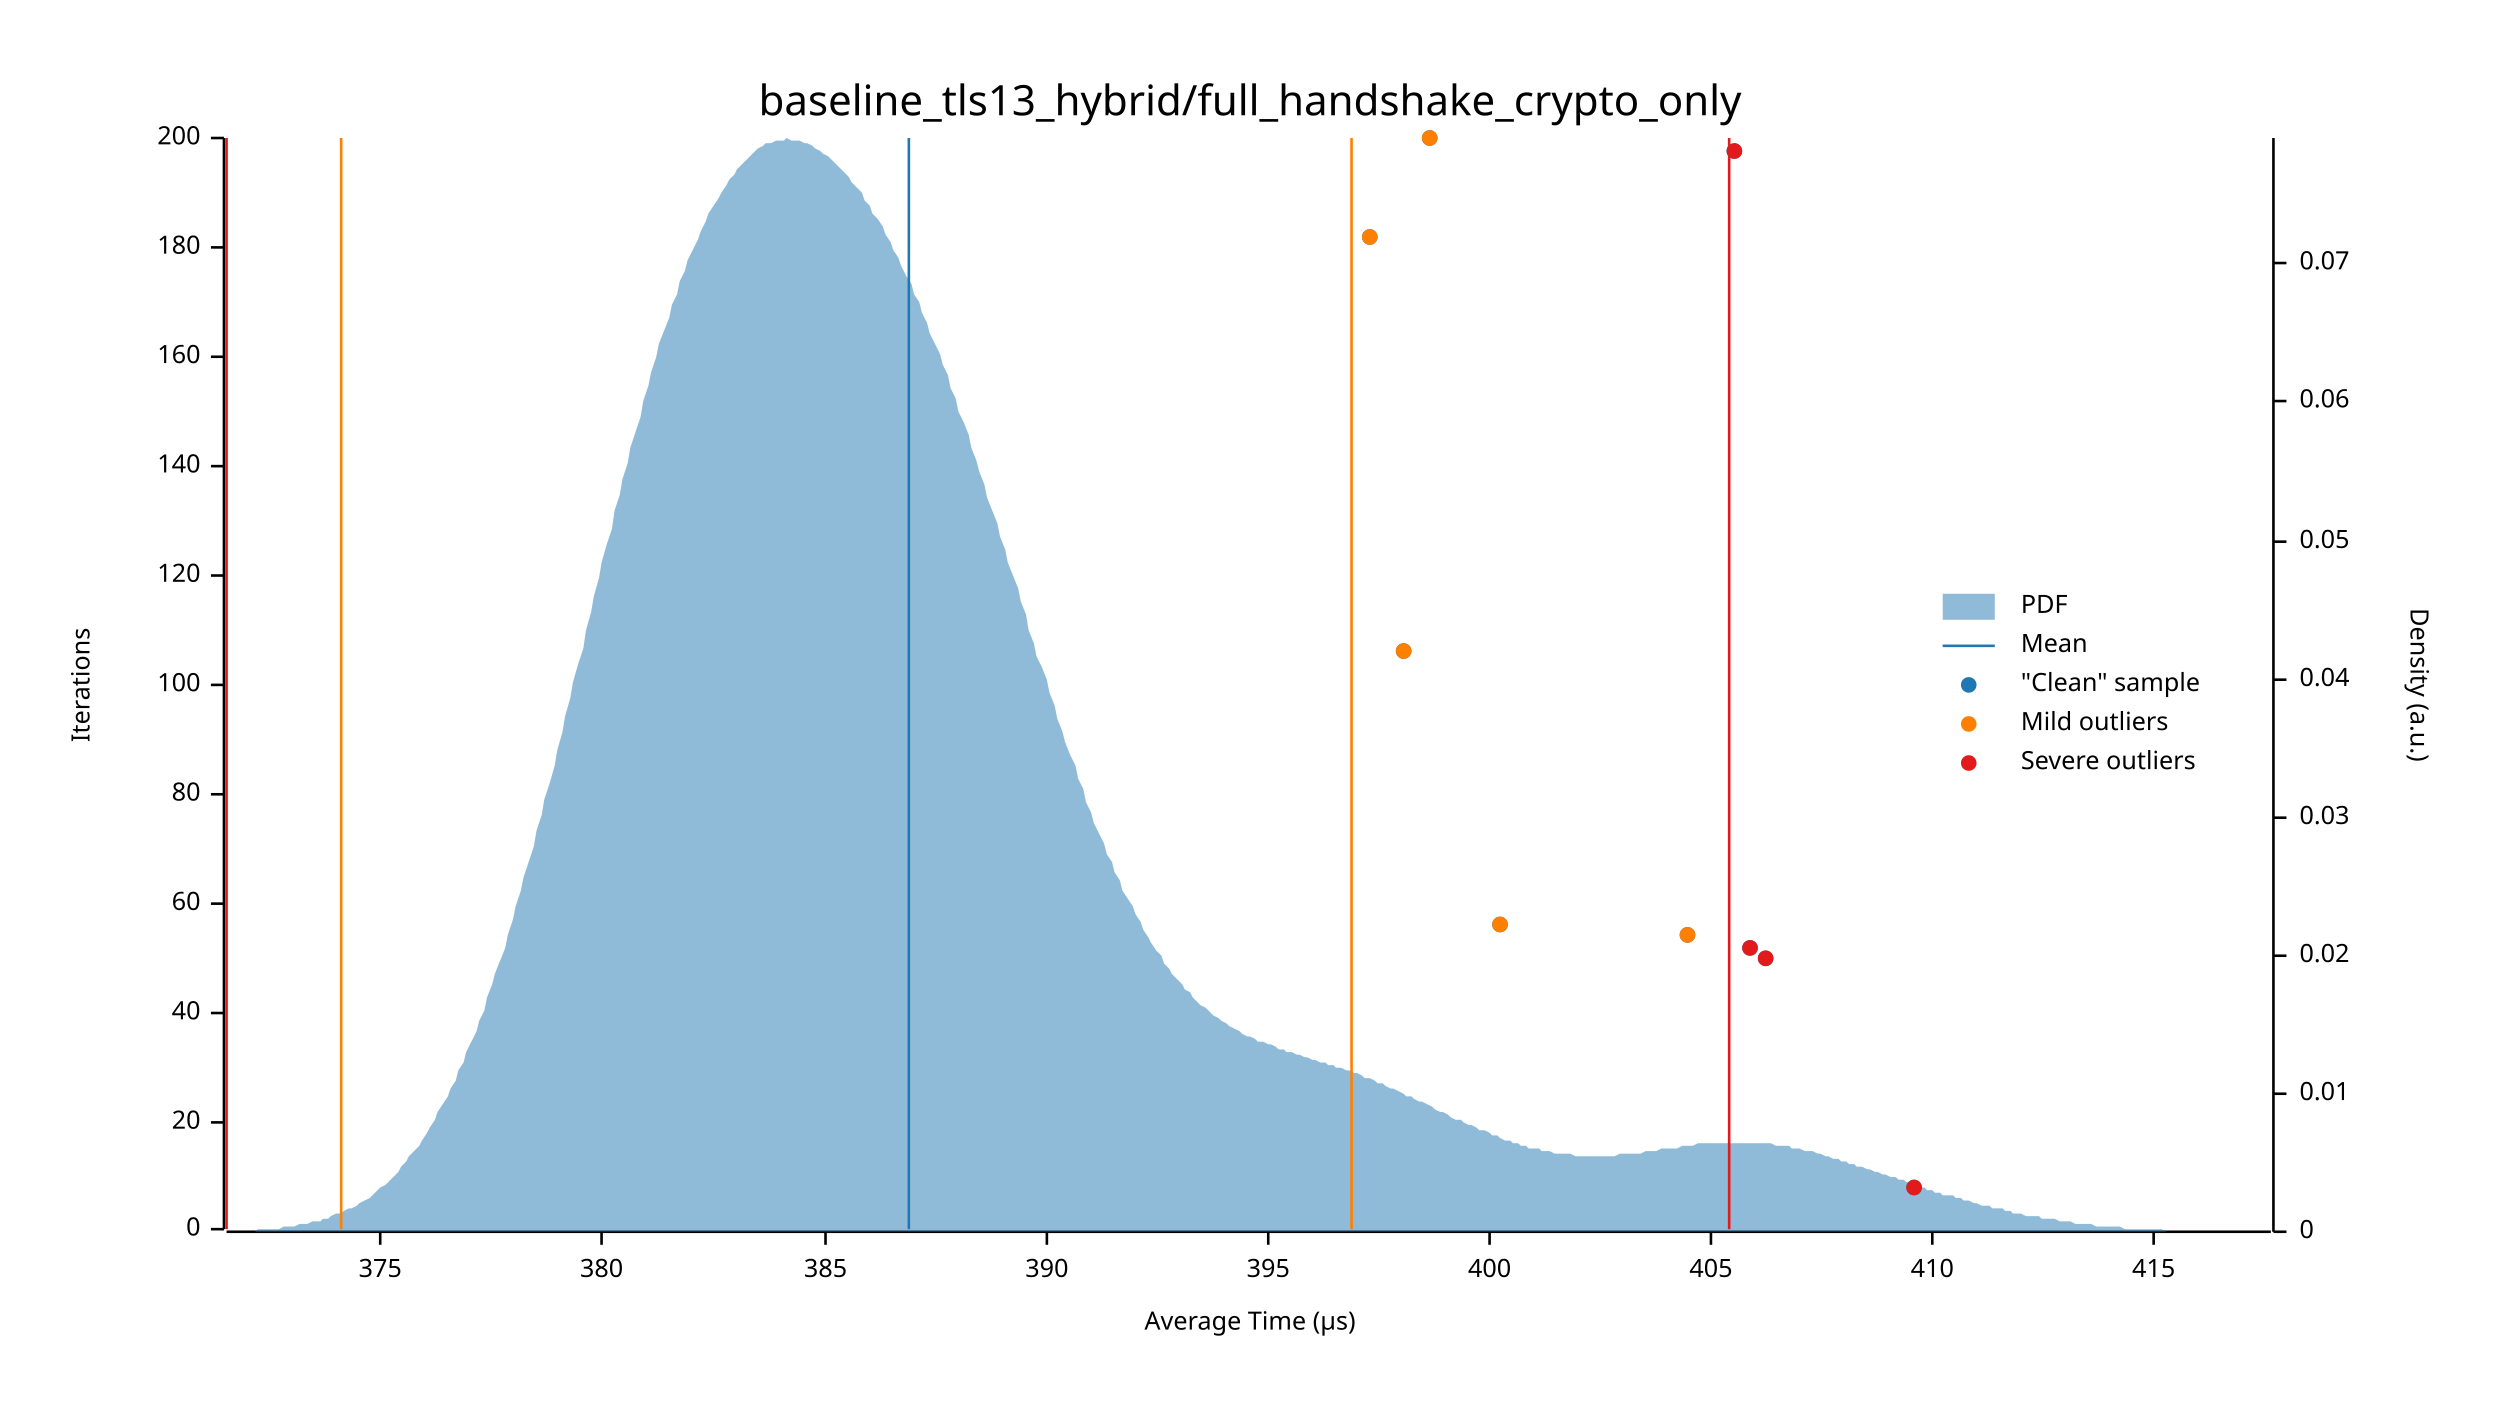
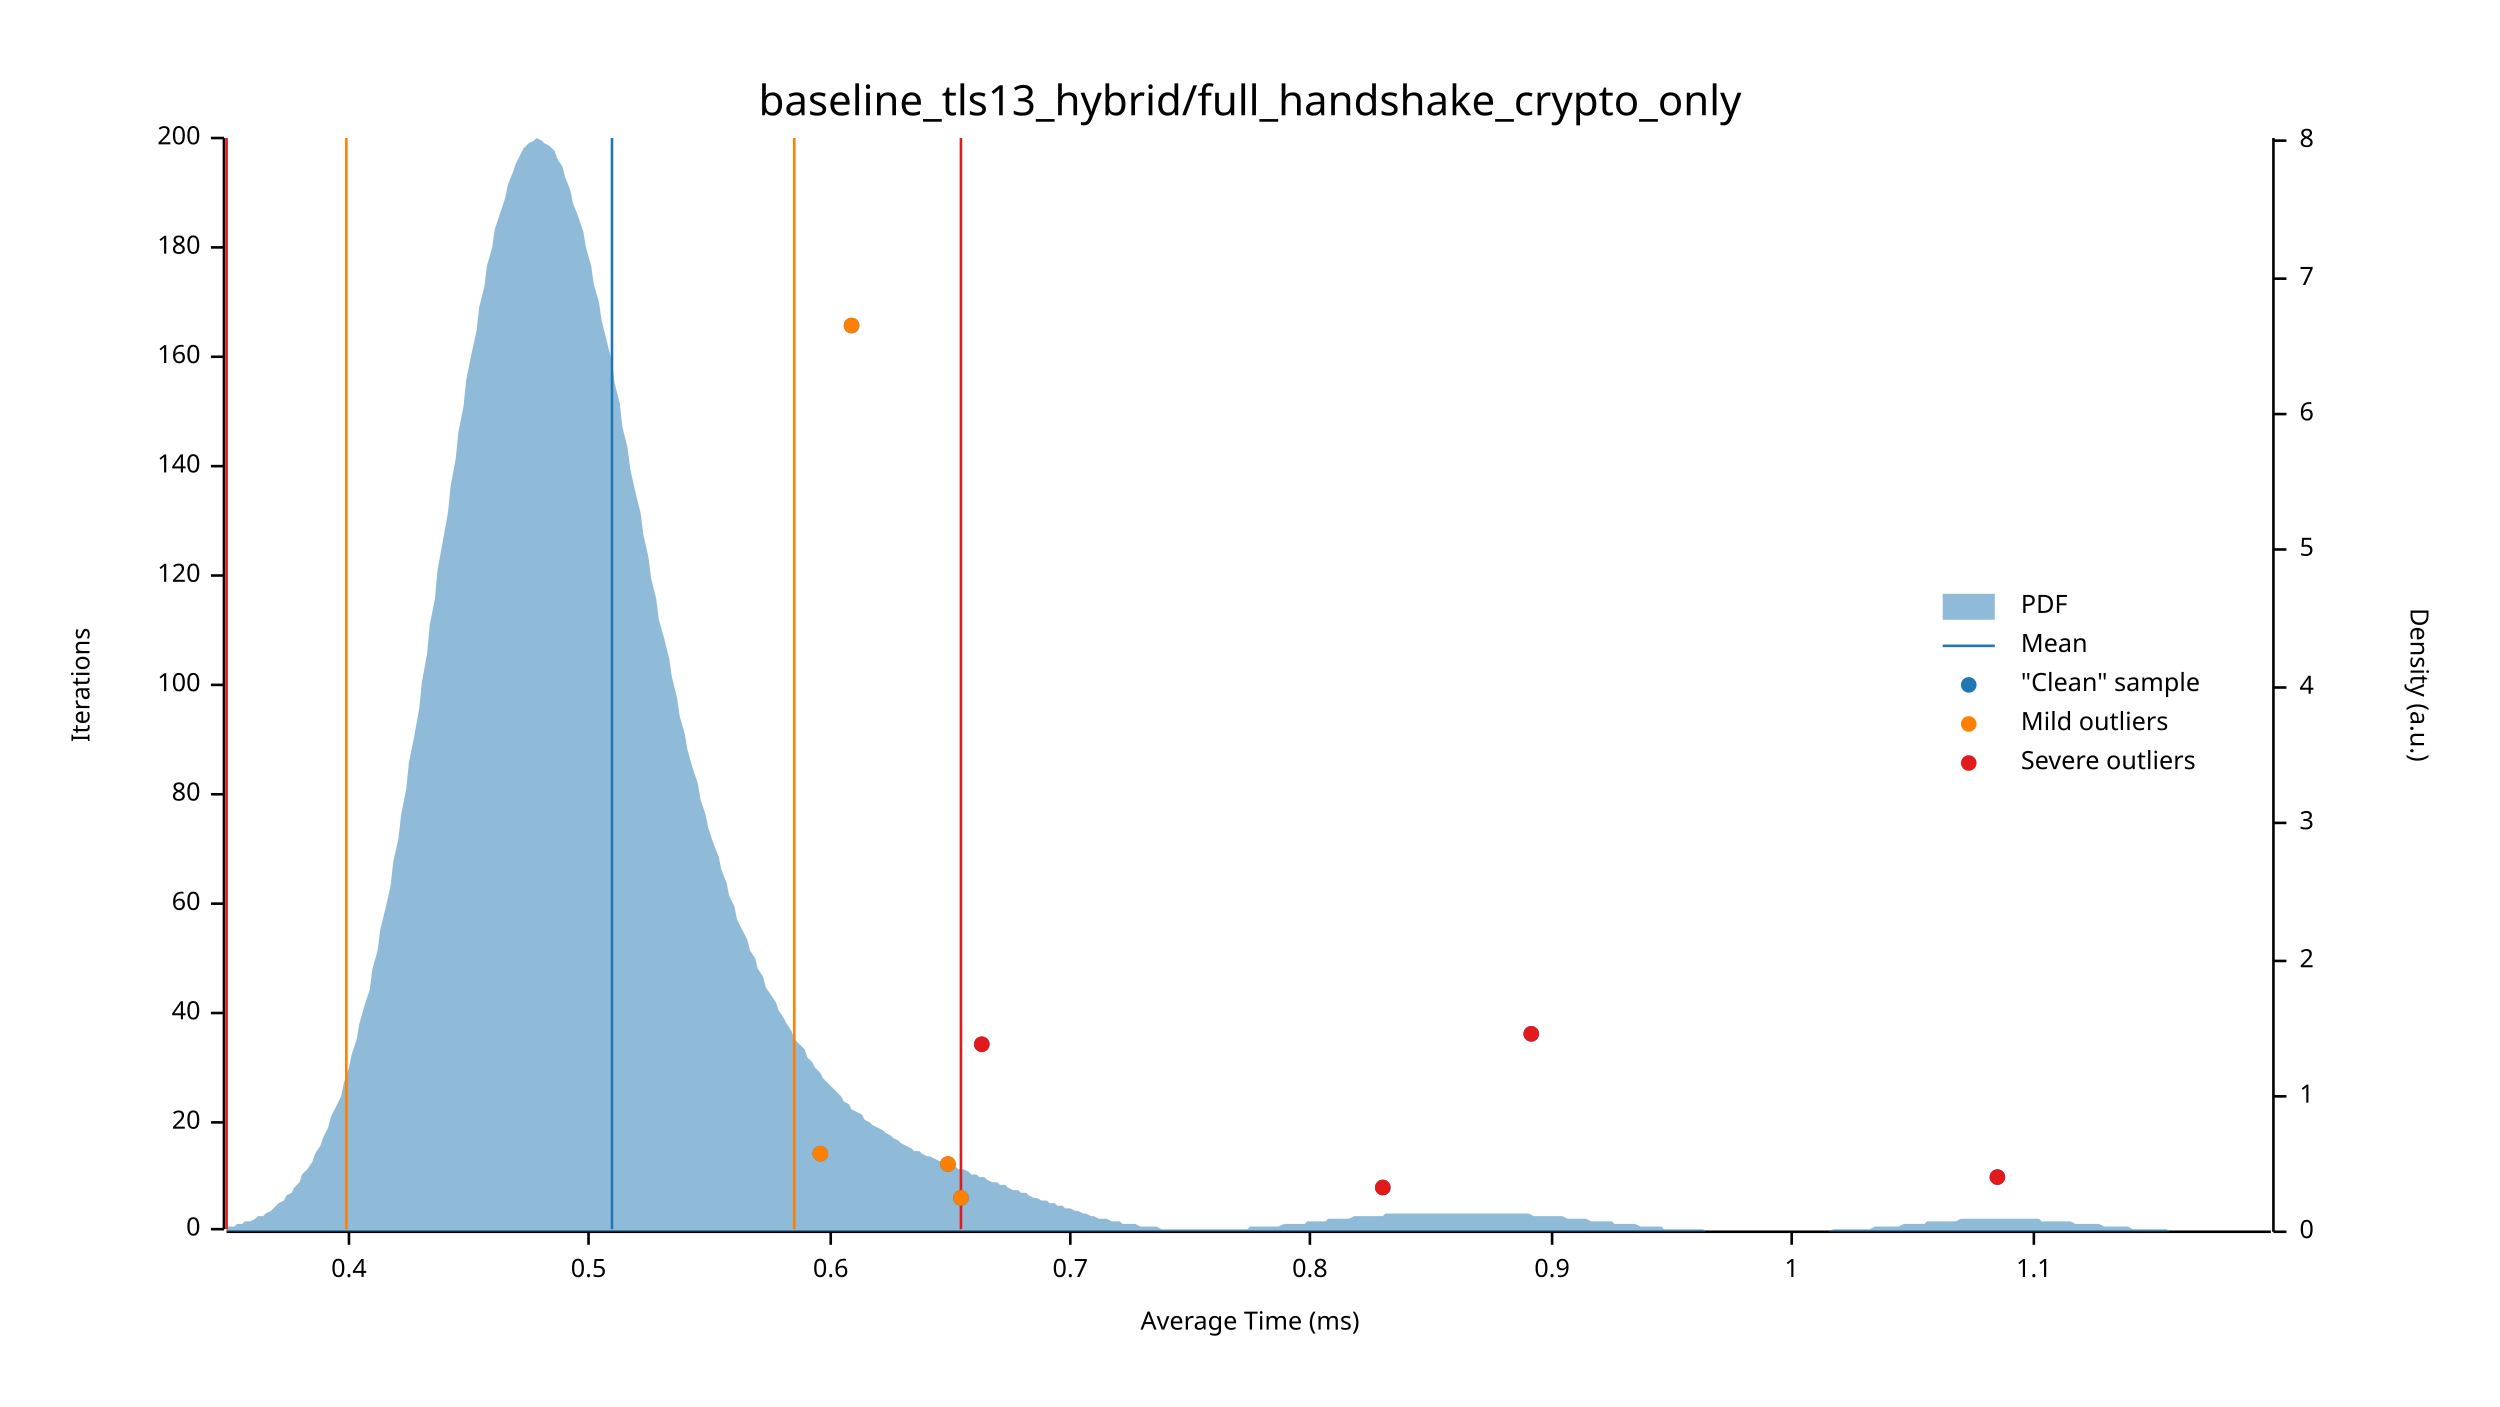
<svg xmlns="http://www.w3.org/2000/svg" width="960" height="540" viewBox="0 0 960 540">
  <text x="480" y="32" dy="0.76em" text-anchor="middle" font-family="sans-serif" font-size="16.129" opacity="1" fill="#000000">
baseline_tls13_hybrid/full_handshake_crypto_only
</text>
  <text x="27" y="263" dy="0.76em" text-anchor="middle" font-family="sans-serif" font-size="9.677" opacity="1" fill="#000000" transform="rotate(270, 27, 263)">
Iterations
</text>
  <text x="480" y="513" dy="-0.5ex" text-anchor="middle" font-family="sans-serif" font-size="9.677" opacity="1" fill="#000000">
- Average Time (µs)
+ Average Time (ms)
</text>
  <polyline fill="none" opacity="1" stroke="#000000" stroke-width="1" points="86,53 86,472 " />
  <text x="77" y="472" dy="0.5ex" text-anchor="end" font-family="sans-serif" font-size="9.677" opacity="1" fill="#000000">
0
</text>
  <polyline fill="none" opacity="1" stroke="#000000" stroke-width="1" points="81,472 86,472 " />
  <text x="77" y="431" dy="0.5ex" text-anchor="end" font-family="sans-serif" font-size="9.677" opacity="1" fill="#000000">
20
</text>
  <polyline fill="none" opacity="1" stroke="#000000" stroke-width="1" points="81,431 86,431 " />
  <text x="77" y="389" dy="0.5ex" text-anchor="end" font-family="sans-serif" font-size="9.677" opacity="1" fill="#000000">
40
</text>
  <polyline fill="none" opacity="1" stroke="#000000" stroke-width="1" points="81,389 86,389 " />
  <text x="77" y="347" dy="0.5ex" text-anchor="end" font-family="sans-serif" font-size="9.677" opacity="1" fill="#000000">
60
</text>
  <polyline fill="none" opacity="1" stroke="#000000" stroke-width="1" points="81,347 86,347 " />
  <text x="77" y="305" dy="0.5ex" text-anchor="end" font-family="sans-serif" font-size="9.677" opacity="1" fill="#000000">
80
</text>
  <polyline fill="none" opacity="1" stroke="#000000" stroke-width="1" points="81,305 86,305 " />
  <text x="77" y="263" dy="0.5ex" text-anchor="end" font-family="sans-serif" font-size="9.677" opacity="1" fill="#000000">
100
</text>
  <polyline fill="none" opacity="1" stroke="#000000" stroke-width="1" points="81,263 86,263 " />
  <text x="77" y="221" dy="0.5ex" text-anchor="end" font-family="sans-serif" font-size="9.677" opacity="1" fill="#000000">
120
</text>
  <polyline fill="none" opacity="1" stroke="#000000" stroke-width="1" points="81,221 86,221 " />
  <text x="77" y="179" dy="0.5ex" text-anchor="end" font-family="sans-serif" font-size="9.677" opacity="1" fill="#000000">
140
</text>
  <polyline fill="none" opacity="1" stroke="#000000" stroke-width="1" points="81,179 86,179 " />
  <text x="77" y="137" dy="0.5ex" text-anchor="end" font-family="sans-serif" font-size="9.677" opacity="1" fill="#000000">
160
</text>
  <polyline fill="none" opacity="1" stroke="#000000" stroke-width="1" points="81,137 86,137 " />
  <text x="77" y="95" dy="0.5ex" text-anchor="end" font-family="sans-serif" font-size="9.677" opacity="1" fill="#000000">
180
</text>
  <polyline fill="none" opacity="1" stroke="#000000" stroke-width="1" points="81,95 86,95 " />
  <text x="77" y="53" dy="0.5ex" text-anchor="end" font-family="sans-serif" font-size="9.677" opacity="1" fill="#000000">
200
</text>
  <polyline fill="none" opacity="1" stroke="#000000" stroke-width="1" points="81,53 86,53 " />
  <polyline fill="none" opacity="1" stroke="#000000" stroke-width="1" points="87,473 872,473 " />
-   <text x="146" y="483" dy="0.76em" text-anchor="middle" font-family="sans-serif" font-size="9.677" opacity="1" fill="#000000">
- 375
+   <text x="134" y="483" dy="0.76em" text-anchor="middle" font-family="sans-serif" font-size="9.677" opacity="1" fill="#000000">
+ 0.4
</text>
-   <polyline fill="none" opacity="1" stroke="#000000" stroke-width="1" points="146,473 146,478 " />
-   <text x="231" y="483" dy="0.76em" text-anchor="middle" font-family="sans-serif" font-size="9.677" opacity="1" fill="#000000">
- 380
+   <polyline fill="none" opacity="1" stroke="#000000" stroke-width="1" points="134,473 134,478 " />
+   <text x="226" y="483" dy="0.76em" text-anchor="middle" font-family="sans-serif" font-size="9.677" opacity="1" fill="#000000">
+ 0.5
</text>
-   <polyline fill="none" opacity="1" stroke="#000000" stroke-width="1" points="231,473 231,478 " />
-   <text x="317" y="483" dy="0.76em" text-anchor="middle" font-family="sans-serif" font-size="9.677" opacity="1" fill="#000000">
- 385
+   <polyline fill="none" opacity="1" stroke="#000000" stroke-width="1" points="226,473 226,478 " />
+   <text x="319" y="483" dy="0.76em" text-anchor="middle" font-family="sans-serif" font-size="9.677" opacity="1" fill="#000000">
+ 0.6
</text>
-   <polyline fill="none" opacity="1" stroke="#000000" stroke-width="1" points="317,473 317,478 " />
-   <text x="402" y="483" dy="0.76em" text-anchor="middle" font-family="sans-serif" font-size="9.677" opacity="1" fill="#000000">
- 390
+   <polyline fill="none" opacity="1" stroke="#000000" stroke-width="1" points="319,473 319,478 " />
+   <text x="411" y="483" dy="0.76em" text-anchor="middle" font-family="sans-serif" font-size="9.677" opacity="1" fill="#000000">
+ 0.7
</text>
-   <polyline fill="none" opacity="1" stroke="#000000" stroke-width="1" points="402,473 402,478 " />
-   <text x="487" y="483" dy="0.76em" text-anchor="middle" font-family="sans-serif" font-size="9.677" opacity="1" fill="#000000">
- 395
+   <polyline fill="none" opacity="1" stroke="#000000" stroke-width="1" points="411,473 411,478 " />
+   <text x="503" y="483" dy="0.76em" text-anchor="middle" font-family="sans-serif" font-size="9.677" opacity="1" fill="#000000">
+ 0.8
</text>
-   <polyline fill="none" opacity="1" stroke="#000000" stroke-width="1" points="487,473 487,478 " />
-   <text x="572" y="483" dy="0.76em" text-anchor="middle" font-family="sans-serif" font-size="9.677" opacity="1" fill="#000000">
- 400
+   <polyline fill="none" opacity="1" stroke="#000000" stroke-width="1" points="503,473 503,478 " />
+   <text x="596" y="483" dy="0.76em" text-anchor="middle" font-family="sans-serif" font-size="9.677" opacity="1" fill="#000000">
+ 0.9
</text>
-   <polyline fill="none" opacity="1" stroke="#000000" stroke-width="1" points="572,473 572,478 " />
-   <text x="657" y="483" dy="0.76em" text-anchor="middle" font-family="sans-serif" font-size="9.677" opacity="1" fill="#000000">
- 405
+   <polyline fill="none" opacity="1" stroke="#000000" stroke-width="1" points="596,473 596,478 " />
+   <text x="688" y="483" dy="0.76em" text-anchor="middle" font-family="sans-serif" font-size="9.677" opacity="1" fill="#000000">
+ 1
</text>
-   <polyline fill="none" opacity="1" stroke="#000000" stroke-width="1" points="657,473 657,478 " />
-   <text x="742" y="483" dy="0.76em" text-anchor="middle" font-family="sans-serif" font-size="9.677" opacity="1" fill="#000000">
- 410
+   <polyline fill="none" opacity="1" stroke="#000000" stroke-width="1" points="688,473 688,478 " />
+   <text x="781" y="483" dy="0.76em" text-anchor="middle" font-family="sans-serif" font-size="9.677" opacity="1" fill="#000000">
+ 1.1
</text>
-   <polyline fill="none" opacity="1" stroke="#000000" stroke-width="1" points="742,473 742,478 " />
-   <text x="827" y="483" dy="0.76em" text-anchor="middle" font-family="sans-serif" font-size="9.677" opacity="1" fill="#000000">
- 415
- </text>
-   <polyline fill="none" opacity="1" stroke="#000000" stroke-width="1" points="827,473 827,478 " />
+   <polyline fill="none" opacity="1" stroke="#000000" stroke-width="1" points="781,473 781,478 " />
  <text x="933" y="263" dy="0.76em" text-anchor="middle" font-family="sans-serif" font-size="9.677" opacity="1" fill="#000000" transform="rotate(90, 933, 263)">
Density (a.u.)
</text>
  <polyline fill="none" opacity="1" stroke="#000000" stroke-width="1" points="873,53 873,473 " />
  <text x="883" y="473" dy="0.5ex" text-anchor="start" font-family="sans-serif" font-size="9.677" opacity="1" fill="#000000">
0
</text>
  <polyline fill="none" opacity="1" stroke="#000000" stroke-width="1" points="873,473 878,473 " />
-   <text x="883" y="420" dy="0.5ex" text-anchor="start" font-family="sans-serif" font-size="9.677" opacity="1" fill="#000000">
- 0.01
+   <text x="883" y="421" dy="0.5ex" text-anchor="start" font-family="sans-serif" font-size="9.677" opacity="1" fill="#000000">
+ 1
</text>
-   <polyline fill="none" opacity="1" stroke="#000000" stroke-width="1" points="873,420 878,420 " />
-   <text x="883" y="367" dy="0.5ex" text-anchor="start" font-family="sans-serif" font-size="9.677" opacity="1" fill="#000000">
- 0.02
+   <polyline fill="none" opacity="1" stroke="#000000" stroke-width="1" points="873,421 878,421 " />
+   <text x="883" y="369" dy="0.5ex" text-anchor="start" font-family="sans-serif" font-size="9.677" opacity="1" fill="#000000">
+ 2
</text>
-   <polyline fill="none" opacity="1" stroke="#000000" stroke-width="1" points="873,367 878,367 " />
-   <text x="883" y="314" dy="0.5ex" text-anchor="start" font-family="sans-serif" font-size="9.677" opacity="1" fill="#000000">
- 0.03
+   <polyline fill="none" opacity="1" stroke="#000000" stroke-width="1" points="873,369 878,369 " />
+   <text x="883" y="316" dy="0.5ex" text-anchor="start" font-family="sans-serif" font-size="9.677" opacity="1" fill="#000000">
+ 3
</text>
-   <polyline fill="none" opacity="1" stroke="#000000" stroke-width="1" points="873,314 878,314 " />
-   <text x="883" y="261" dy="0.5ex" text-anchor="start" font-family="sans-serif" font-size="9.677" opacity="1" fill="#000000">
- 0.04
+   <polyline fill="none" opacity="1" stroke="#000000" stroke-width="1" points="873,316 878,316 " />
+   <text x="883" y="264" dy="0.5ex" text-anchor="start" font-family="sans-serif" font-size="9.677" opacity="1" fill="#000000">
+ 4
</text>
-   <polyline fill="none" opacity="1" stroke="#000000" stroke-width="1" points="873,261 878,261 " />
-   <text x="883" y="208" dy="0.5ex" text-anchor="start" font-family="sans-serif" font-size="9.677" opacity="1" fill="#000000">
- 0.05
+   <polyline fill="none" opacity="1" stroke="#000000" stroke-width="1" points="873,264 878,264 " />
+   <text x="883" y="211" dy="0.5ex" text-anchor="start" font-family="sans-serif" font-size="9.677" opacity="1" fill="#000000">
+ 5
</text>
-   <polyline fill="none" opacity="1" stroke="#000000" stroke-width="1" points="873,208 878,208 " />
-   <text x="883" y="154" dy="0.5ex" text-anchor="start" font-family="sans-serif" font-size="9.677" opacity="1" fill="#000000">
- 0.06
+   <polyline fill="none" opacity="1" stroke="#000000" stroke-width="1" points="873,211 878,211 " />
+   <text x="883" y="159" dy="0.5ex" text-anchor="start" font-family="sans-serif" font-size="9.677" opacity="1" fill="#000000">
+ 6
</text>
-   <polyline fill="none" opacity="1" stroke="#000000" stroke-width="1" points="873,154 878,154 " />
-   <text x="883" y="101" dy="0.5ex" text-anchor="start" font-family="sans-serif" font-size="9.677" opacity="1" fill="#000000">
- 0.07
+   <polyline fill="none" opacity="1" stroke="#000000" stroke-width="1" points="873,159 878,159 " />
+   <text x="883" y="107" dy="0.5ex" text-anchor="start" font-family="sans-serif" font-size="9.677" opacity="1" fill="#000000">
+ 7
</text>
-   <polyline fill="none" opacity="1" stroke="#000000" stroke-width="1" points="873,101 878,101 " />
-   <polygon opacity="0.5" fill="#1F78B4" points="87,473 88,473 90,473 91,473 93,473 94,473 96,473 98,473 99,472 101,472 102,472 104,472 105,472 107,472 109,471 110,471 112,471 113,471 115,470 116,470 118,470 120,469 121,469 123,469 124,468 126,468 127,467 129,466 131,466 132,465 134,464 135,464 137,463 138,462 140,461 142,460 143,459 145,457 146,456 148,455 150,453 151,452 153,450 154,448 156,446 157,444 159,442 161,440 162,438 164,435 165,433 167,430 168,427 170,424 172,421 173,418 175,415 176,411 178,408 179,404 181,400 183,396 184,392 186,388 187,383 189,378 190,374 192,369 194,364 195,359 197,353 198,348 200,342 201,337 203,331 205,325 206,319 208,313 209,307 211,301 213,294 214,288 216,281 217,275 219,268 220,262 222,255 224,249 225,242 227,235 228,229 230,222 231,216 233,209 235,203 236,196 238,190 239,184 241,178 242,172 244,166 246,160 247,154 249,148 250,143 252,137 253,132 255,127 257,122 258,117 260,113 261,108 263,104 264,100 266,96 268,92 269,89 271,85 272,82 274,79 276,76 277,74 279,71 280,69 282,67 283,65 285,63 287,61 288,60 290,58 291,57 293,56 294,55 296,55 298,54 299,54 301,54 302,53 304,54 305,54 307,54 309,55 310,55 312,56 313,57 315,58 316,59 318,60 320,62 321,63 323,65 324,66 326,68 327,70 329,72 331,74 332,77 334,79 335,82 337,84 339,87 340,90 342,93 343,96 345,99 346,102 348,106 350,109 351,113 353,116 354,120 356,124 357,128 359,132 361,136 362,140 364,144 365,149 367,153 368,158 370,162 372,167 373,172 375,177 376,181 378,186 379,191 381,196 383,201 384,206 386,211 387,216 389,221 391,226 392,231 394,236 395,242 397,247 398,252 400,256 402,261 403,266 405,271 406,276 408,281 409,285 411,290 413,294 414,299 416,303 417,308 419,312 420,316 422,320 424,324 425,328 427,331 428,335 430,338 431,342 433,345 435,348 436,351 438,354 439,357 441,360 442,362 444,365 446,367 447,370 449,372 450,374 452,376 454,378 455,380 457,381 458,383 460,385 461,386 463,387 465,389 466,390 468,391 469,392 471,393 472,394 474,395 476,396 477,397 479,398 480,398 482,399 483,400 485,400 487,401 488,401 490,402 491,403 493,403 494,404 496,404 498,405 499,405 501,406 502,406 504,407 505,407 507,408 509,408 510,409 512,409 513,410 515,410 517,411 518,411 520,412 521,412 523,413 524,414 526,414 528,415 529,416 531,416 532,417 534,418 535,418 537,419 539,420 540,421 542,421 543,422 545,423 546,423 548,424 550,425 551,426 553,427 554,427 556,428 557,429 559,430 561,430 562,431 564,432 565,432 567,433 568,434 570,434 572,435 573,436 575,436 576,437 578,438 580,438 581,439 583,439 584,440 586,440 587,441 589,441 591,441 592,442 594,442 595,442 597,443 598,443 600,443 602,443 603,443 605,444 606,444 608,444 609,444 611,444 613,444 614,444 616,444 617,444 619,444 620,444 622,443 624,443 625,443 627,443 628,443 630,443 632,442 633,442 635,442 636,442 638,441 639,441 641,441 643,441 644,441 646,440 647,440 649,440 650,440 652,439 654,439 655,439 657,439 658,439 660,439 661,439 663,439 665,439 666,439 668,439 669,439 671,439 672,439 674,439 676,439 677,439 679,439 680,439 682,440 683,440 685,440 687,440 688,441 690,441 691,441 693,442 695,442 696,442 698,443 699,443 701,444 702,444 704,445 706,445 707,446 709,446 710,447 712,447 713,448 715,448 717,449 718,449 720,450 721,450 723,451 724,451 726,452 728,452 729,453 731,453 732,454 734,454 735,455 737,456 739,456 740,457 742,457 743,458 745,458 746,459 748,459 750,459 751,460 753,460 754,461 756,461 758,462 759,462 761,463 762,463 764,463 765,464 767,464 769,464 770,465 772,465 773,466 775,466 776,466 778,467 780,467 781,467 783,467 784,468 786,468 787,468 789,468 791,469 792,469 794,469 795,469 797,470 798,470 800,470 802,470 803,470 805,471 806,471 808,471 809,471 811,471 813,471 814,471 816,472 817,472 819,472 821,472 822,472 824,472 825,472 827,472 828,472 830,472 832,473 833,473 835,473 836,473 838,473 839,473 841,473 843,473 844,473 846,473 847,473 849,473 850,473 852,473 854,473 855,473 857,473 858,473 860,473 861,473 863,473 865,473 866,473 868,473 869,473 871,473 873,473 873,473 87,473 " />
-   <polyline fill="none" opacity="1" stroke="#1F78B4" stroke-width="1" points="349,472 349,53 " />
-   <polyline fill="none" opacity="1" stroke="#FF7F00" stroke-width="1" points="131,472 131,53 " />
-   <polyline fill="none" opacity="1" stroke="#FF7F00" stroke-width="1" points="519,472 519,53 " />
+   <polyline fill="none" opacity="1" stroke="#000000" stroke-width="1" points="873,107 878,107 " />
+   <text x="883" y="54" dy="0.5ex" text-anchor="start" font-family="sans-serif" font-size="9.677" opacity="1" fill="#000000">
+ 8
+ </text>
+   <polyline fill="none" opacity="1" stroke="#000000" stroke-width="1" points="873,54 878,54 " />
+   <polygon opacity="0.5" fill="#1F78B4" points="87,471 88,471 90,471 91,470 93,470 94,469 96,469 98,468 99,467 101,467 102,466 104,465 105,464 107,462 109,461 110,459 112,458 113,456 115,454 116,451 118,449 120,446 121,443 123,440 124,437 126,433 127,429 129,425 131,421 132,416 134,410 135,405 137,399 138,393 140,386 142,380 143,372 145,365 146,357 148,349 150,340 151,331 153,322 154,313 156,303 157,293 159,283 161,272 162,262 164,251 165,240 167,230 168,219 170,208 172,197 173,187 175,176 176,166 178,156 179,146 181,136 183,127 184,118 186,110 187,102 189,95 190,88 192,82 194,76 195,71 197,66 198,63 200,59 201,57 203,55 205,54 206,53 208,54 209,55 211,56 213,58 214,61 216,64 217,68 219,73 220,78 222,83 224,89 225,95 227,102 228,109 230,116 231,123 233,131 235,139 236,147 238,155 239,164 241,172 242,180 244,189 246,197 247,205 249,214 250,222 252,230 253,238 255,245 257,253 258,260 260,268 261,275 263,282 264,288 266,295 268,301 269,307 271,313 272,318 274,324 276,329 277,334 279,339 280,344 282,348 283,353 285,357 287,361 288,365 290,368 291,372 293,375 294,379 296,382 298,385 299,388 301,391 302,393 304,396 305,399 307,401 309,403 310,406 312,408 313,410 315,412 316,414 318,416 320,418 321,419 323,421 324,423 326,424 327,426 329,427 331,428 332,430 334,431 335,432 337,433 339,434 340,435 342,436 343,437 345,438 346,439 348,440 350,441 351,442 353,442 354,443 356,444 357,444 359,445 361,446 362,446 364,447 365,448 367,448 368,449 370,449 372,450 373,451 375,451 376,452 378,452 379,453 381,454 383,454 384,455 386,455 387,456 389,457 391,457 392,458 394,458 395,459 397,460 398,460 400,461 402,461 403,462 405,462 406,463 408,463 409,464 411,464 413,465 414,465 416,466 417,466 419,467 420,467 422,468 424,468 425,468 427,469 428,469 430,469 431,470 433,470 435,470 436,470 438,471 439,471 441,471 442,471 444,471 446,472 447,472 449,472 450,472 452,472 454,472 455,472 457,472 458,472 460,472 461,472 463,472 465,472 466,472 468,472 469,472 471,472 472,472 474,472 476,472 477,472 479,472 480,471 482,471 483,471 485,471 487,471 488,471 490,471 491,471 493,470 494,470 496,470 498,470 499,470 501,470 502,469 504,469 505,469 507,469 509,469 510,468 512,468 513,468 515,468 517,468 518,468 520,467 521,467 523,467 524,467 526,467 528,467 529,467 531,467 532,466 534,466 535,466 537,466 539,466 540,466 542,466 543,466 545,466 546,466 548,466 550,466 551,466 553,466 554,466 556,466 557,466 559,466 561,466 562,466 564,466 565,466 567,466 568,466 570,466 572,466 573,466 575,466 576,466 578,466 580,466 581,466 583,466 584,466 586,466 587,466 589,467 591,467 592,467 594,467 595,467 597,467 598,467 600,467 602,468 603,468 605,468 606,468 608,468 609,468 611,469 613,469 614,469 616,469 617,469 619,469 620,470 622,470 624,470 625,470 627,470 628,470 630,471 632,471 633,471 635,471 636,471 638,471 639,472 641,472 643,472 644,472 646,472 647,472 649,472 650,472 652,472 654,472 655,473 657,473 658,473 660,473 661,473 663,473 665,473 666,473 668,473 669,473 671,473 672,473 674,473 676,473 677,473 679,473 680,473 682,473 683,473 685,473 687,473 688,473 690,473 691,473 693,473 695,473 696,473 698,473 699,473 701,473 702,473 704,472 706,472 707,472 709,472 710,472 712,472 713,472 715,472 717,472 718,472 720,471 721,471 723,471 724,471 726,471 728,471 729,471 731,470 732,470 734,470 735,470 737,470 739,470 740,469 742,469 743,469 745,469 746,469 748,469 750,469 751,469 753,468 754,468 756,468 758,468 759,468 761,468 762,468 764,468 765,468 767,468 769,468 770,468 772,468 773,468 775,468 776,468 778,468 780,468 781,468 783,468 784,469 786,469 787,469 789,469 791,469 792,469 794,469 795,469 797,470 798,470 800,470 802,470 803,470 805,470 806,470 808,471 809,471 811,471 813,471 814,471 816,471 817,471 819,472 821,472 822,472 824,472 825,472 827,472 828,472 830,472 832,472 833,473 835,473 836,473 838,473 839,473 841,473 843,473 844,473 846,473 847,473 849,473 850,473 852,473 854,473 855,473 857,473 858,473 860,473 861,473 863,473 865,473 866,473 868,473 869,473 871,473 873,473 873,473 87,473 " />
+   <polyline fill="none" opacity="1" stroke="#1F78B4" stroke-width="1" points="235,472 235,53 " />
+   <polyline fill="none" opacity="1" stroke="#FF7F00" stroke-width="1" points="133,472 133,53 " />
+   <polyline fill="none" opacity="1" stroke="#FF7F00" stroke-width="1" points="305,472 305,53 " />
  <polyline fill="none" opacity="1" stroke="#E31A1C" stroke-width="1" points="87,472 87,53 " />
-   <polyline fill="none" opacity="1" stroke="#E31A1C" stroke-width="1" points="664,472 664,53 " />
-   <circle cx="735" cy="456" r="3" opacity="1" fill="#1F78B4" stroke="none" stroke-width="1" />
-   <circle cx="678" cy="368" r="3" opacity="1" fill="#1F78B4" stroke="none" stroke-width="1" />
-   <circle cx="672" cy="364" r="3" opacity="1" fill="#1F78B4" stroke="none" stroke-width="1" />
-   <circle cx="648" cy="359" r="3" opacity="1" fill="#1F78B4" stroke="none" stroke-width="1" />
-   <circle cx="576" cy="355" r="3" opacity="1" fill="#1F78B4" stroke="none" stroke-width="1" />
-   <circle cx="539" cy="250" r="3" opacity="1" fill="#1F78B4" stroke="none" stroke-width="1" />
-   <circle cx="526" cy="91" r="3" opacity="1" fill="#1F78B4" stroke="none" stroke-width="1" />
-   <circle cx="666" cy="58" r="3" opacity="1" fill="#1F78B4" stroke="none" stroke-width="1" />
-   <circle cx="549" cy="53" r="3" opacity="1" fill="#1F78B4" stroke="none" stroke-width="1" />
-   <circle cx="648" cy="359" r="3" opacity="1" fill="#FF7F00" stroke="none" stroke-width="1" />
-   <circle cx="576" cy="355" r="3" opacity="1" fill="#FF7F00" stroke="none" stroke-width="1" />
-   <circle cx="539" cy="250" r="3" opacity="1" fill="#FF7F00" stroke="none" stroke-width="1" />
-   <circle cx="526" cy="91" r="3" opacity="1" fill="#FF7F00" stroke="none" stroke-width="1" />
-   <circle cx="549" cy="53" r="3" opacity="1" fill="#FF7F00" stroke="none" stroke-width="1" />
-   <circle cx="735" cy="456" r="3" opacity="1" fill="#E31A1C" stroke="none" stroke-width="1" />
-   <circle cx="678" cy="368" r="3" opacity="1" fill="#E31A1C" stroke="none" stroke-width="1" />
-   <circle cx="672" cy="364" r="3" opacity="1" fill="#E31A1C" stroke="none" stroke-width="1" />
-   <circle cx="666" cy="58" r="3" opacity="1" fill="#E31A1C" stroke="none" stroke-width="1" />
+   <polyline fill="none" opacity="1" stroke="#E31A1C" stroke-width="1" points="369,472 369,53 " />
+   <circle cx="369" cy="460" r="3" opacity="1" fill="#1F78B4" stroke="none" stroke-width="1" />
+   <circle cx="531" cy="456" r="3" opacity="1" fill="#1F78B4" stroke="none" stroke-width="1" />
+   <circle cx="767" cy="452" r="3" opacity="1" fill="#1F78B4" stroke="none" stroke-width="1" />
+   <circle cx="364" cy="447" r="3" opacity="1" fill="#1F78B4" stroke="none" stroke-width="1" />
+   <circle cx="315" cy="443" r="3" opacity="1" fill="#1F78B4" stroke="none" stroke-width="1" />
+   <circle cx="377" cy="401" r="3" opacity="1" fill="#1F78B4" stroke="none" stroke-width="1" />
+   <circle cx="588" cy="397" r="3" opacity="1" fill="#1F78B4" stroke="none" stroke-width="1" />
+   <circle cx="327" cy="125" r="3" opacity="1" fill="#1F78B4" stroke="none" stroke-width="1" />
+   <circle cx="369" cy="460" r="3" opacity="1" fill="#FF7F00" stroke="none" stroke-width="1" />
+   <circle cx="364" cy="447" r="3" opacity="1" fill="#FF7F00" stroke="none" stroke-width="1" />
+   <circle cx="315" cy="443" r="3" opacity="1" fill="#FF7F00" stroke="none" stroke-width="1" />
+   <circle cx="327" cy="125" r="3" opacity="1" fill="#FF7F00" stroke="none" stroke-width="1" />
+   <circle cx="531" cy="456" r="3" opacity="1" fill="#E31A1C" stroke="none" stroke-width="1" />
+   <circle cx="767" cy="452" r="3" opacity="1" fill="#E31A1C" stroke="none" stroke-width="1" />
+   <circle cx="377" cy="401" r="3" opacity="1" fill="#E31A1C" stroke="none" stroke-width="1" />
+   <circle cx="588" cy="397" r="3" opacity="1" fill="#E31A1C" stroke="none" stroke-width="1" />
  <text x="776" y="228" dy="0.76em" text-anchor="start" font-family="sans-serif" font-size="9.677" opacity="1" fill="#000000">
PDF
</text>
  <text x="776" y="243" dy="0.76em" text-anchor="start" font-family="sans-serif" font-size="9.677" opacity="1" fill="#000000">
Mean
</text>
  <text x="776" y="258" dy="0.76em" text-anchor="start" font-family="sans-serif" font-size="9.677" opacity="1" fill="#000000">
"Clean" sample
</text>
  <text x="776" y="273" dy="0.76em" text-anchor="start" font-family="sans-serif" font-size="9.677" opacity="1" fill="#000000">
Mild outliers
</text>
  <text x="776" y="288" dy="0.76em" text-anchor="start" font-family="sans-serif" font-size="9.677" opacity="1" fill="#000000">
Severe outliers
</text>
  <rect x="746" y="228" width="20" height="10" opacity="0.5" fill="#1F78B4" stroke="none" />
  <polyline fill="none" opacity="1" stroke="#1F78B4" stroke-width="1" points="746,248 766,248 " />
  <circle cx="756" cy="263" r="3" opacity="1" fill="#1F78B4" stroke="none" stroke-width="1" />
  <circle cx="756" cy="278" r="3" opacity="1" fill="#FF7F00" stroke="none" stroke-width="1" />
  <circle cx="756" cy="293" r="3" opacity="1" fill="#E31A1C" stroke="none" stroke-width="1" />
</svg>
